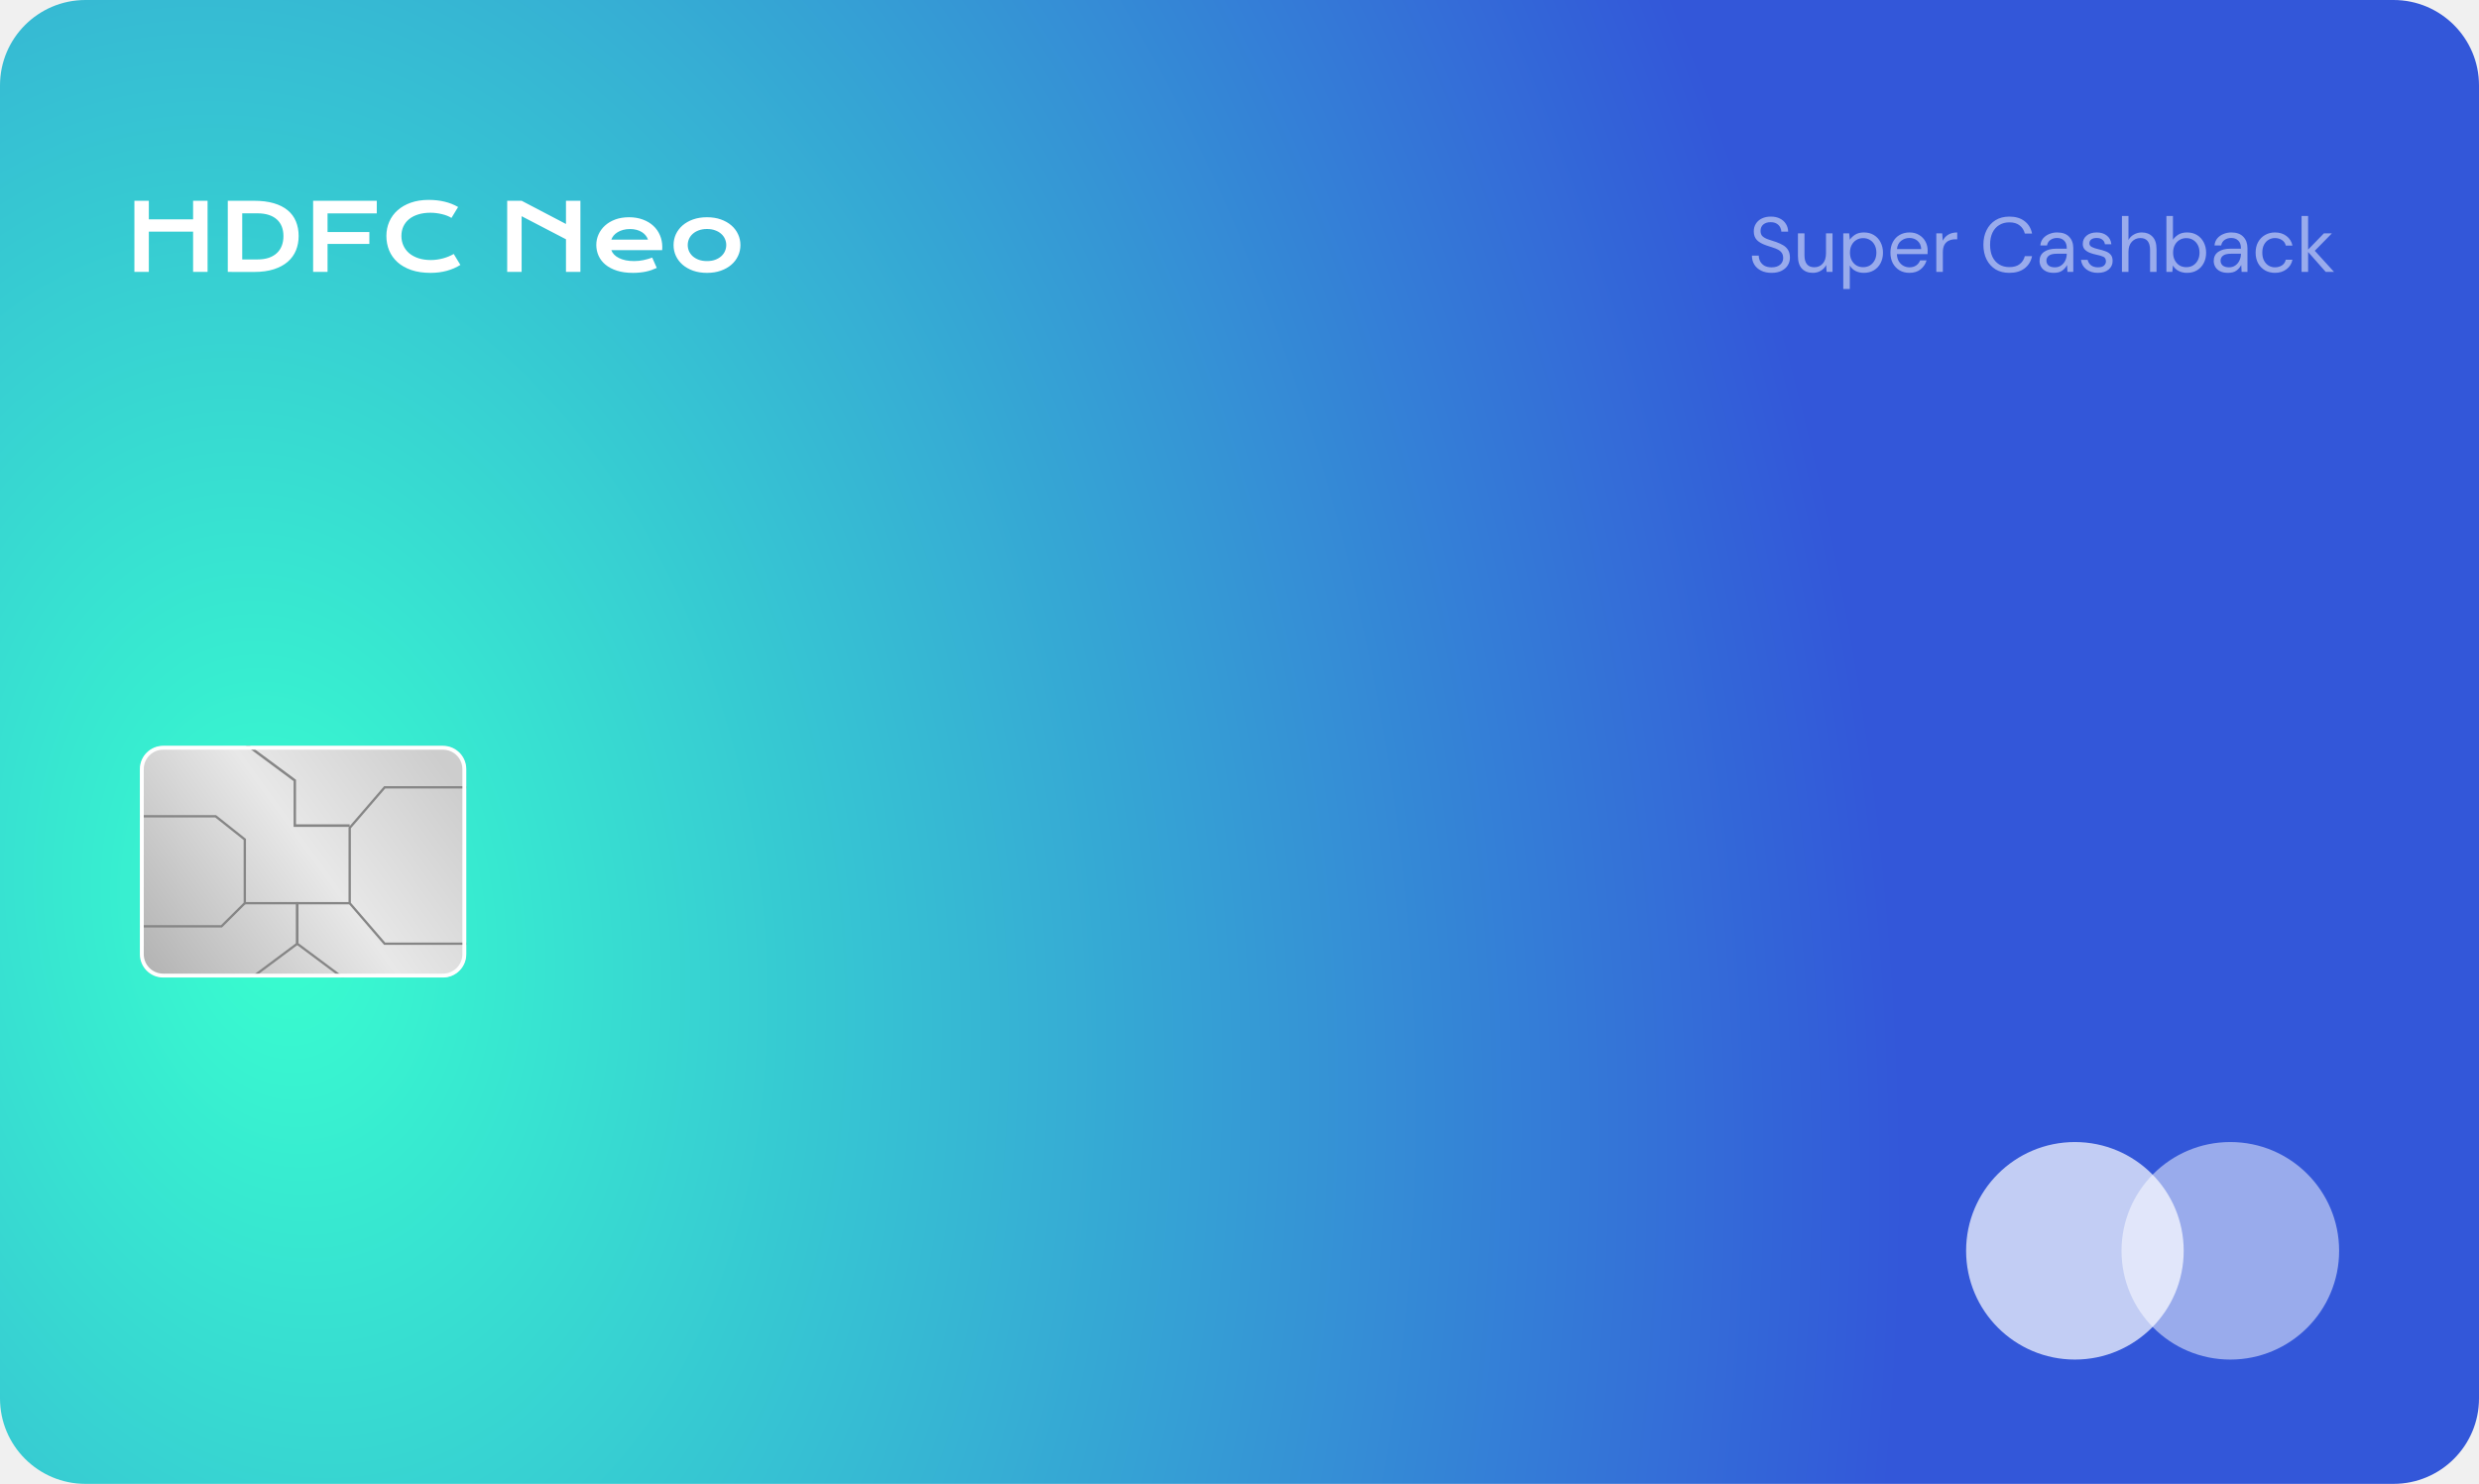
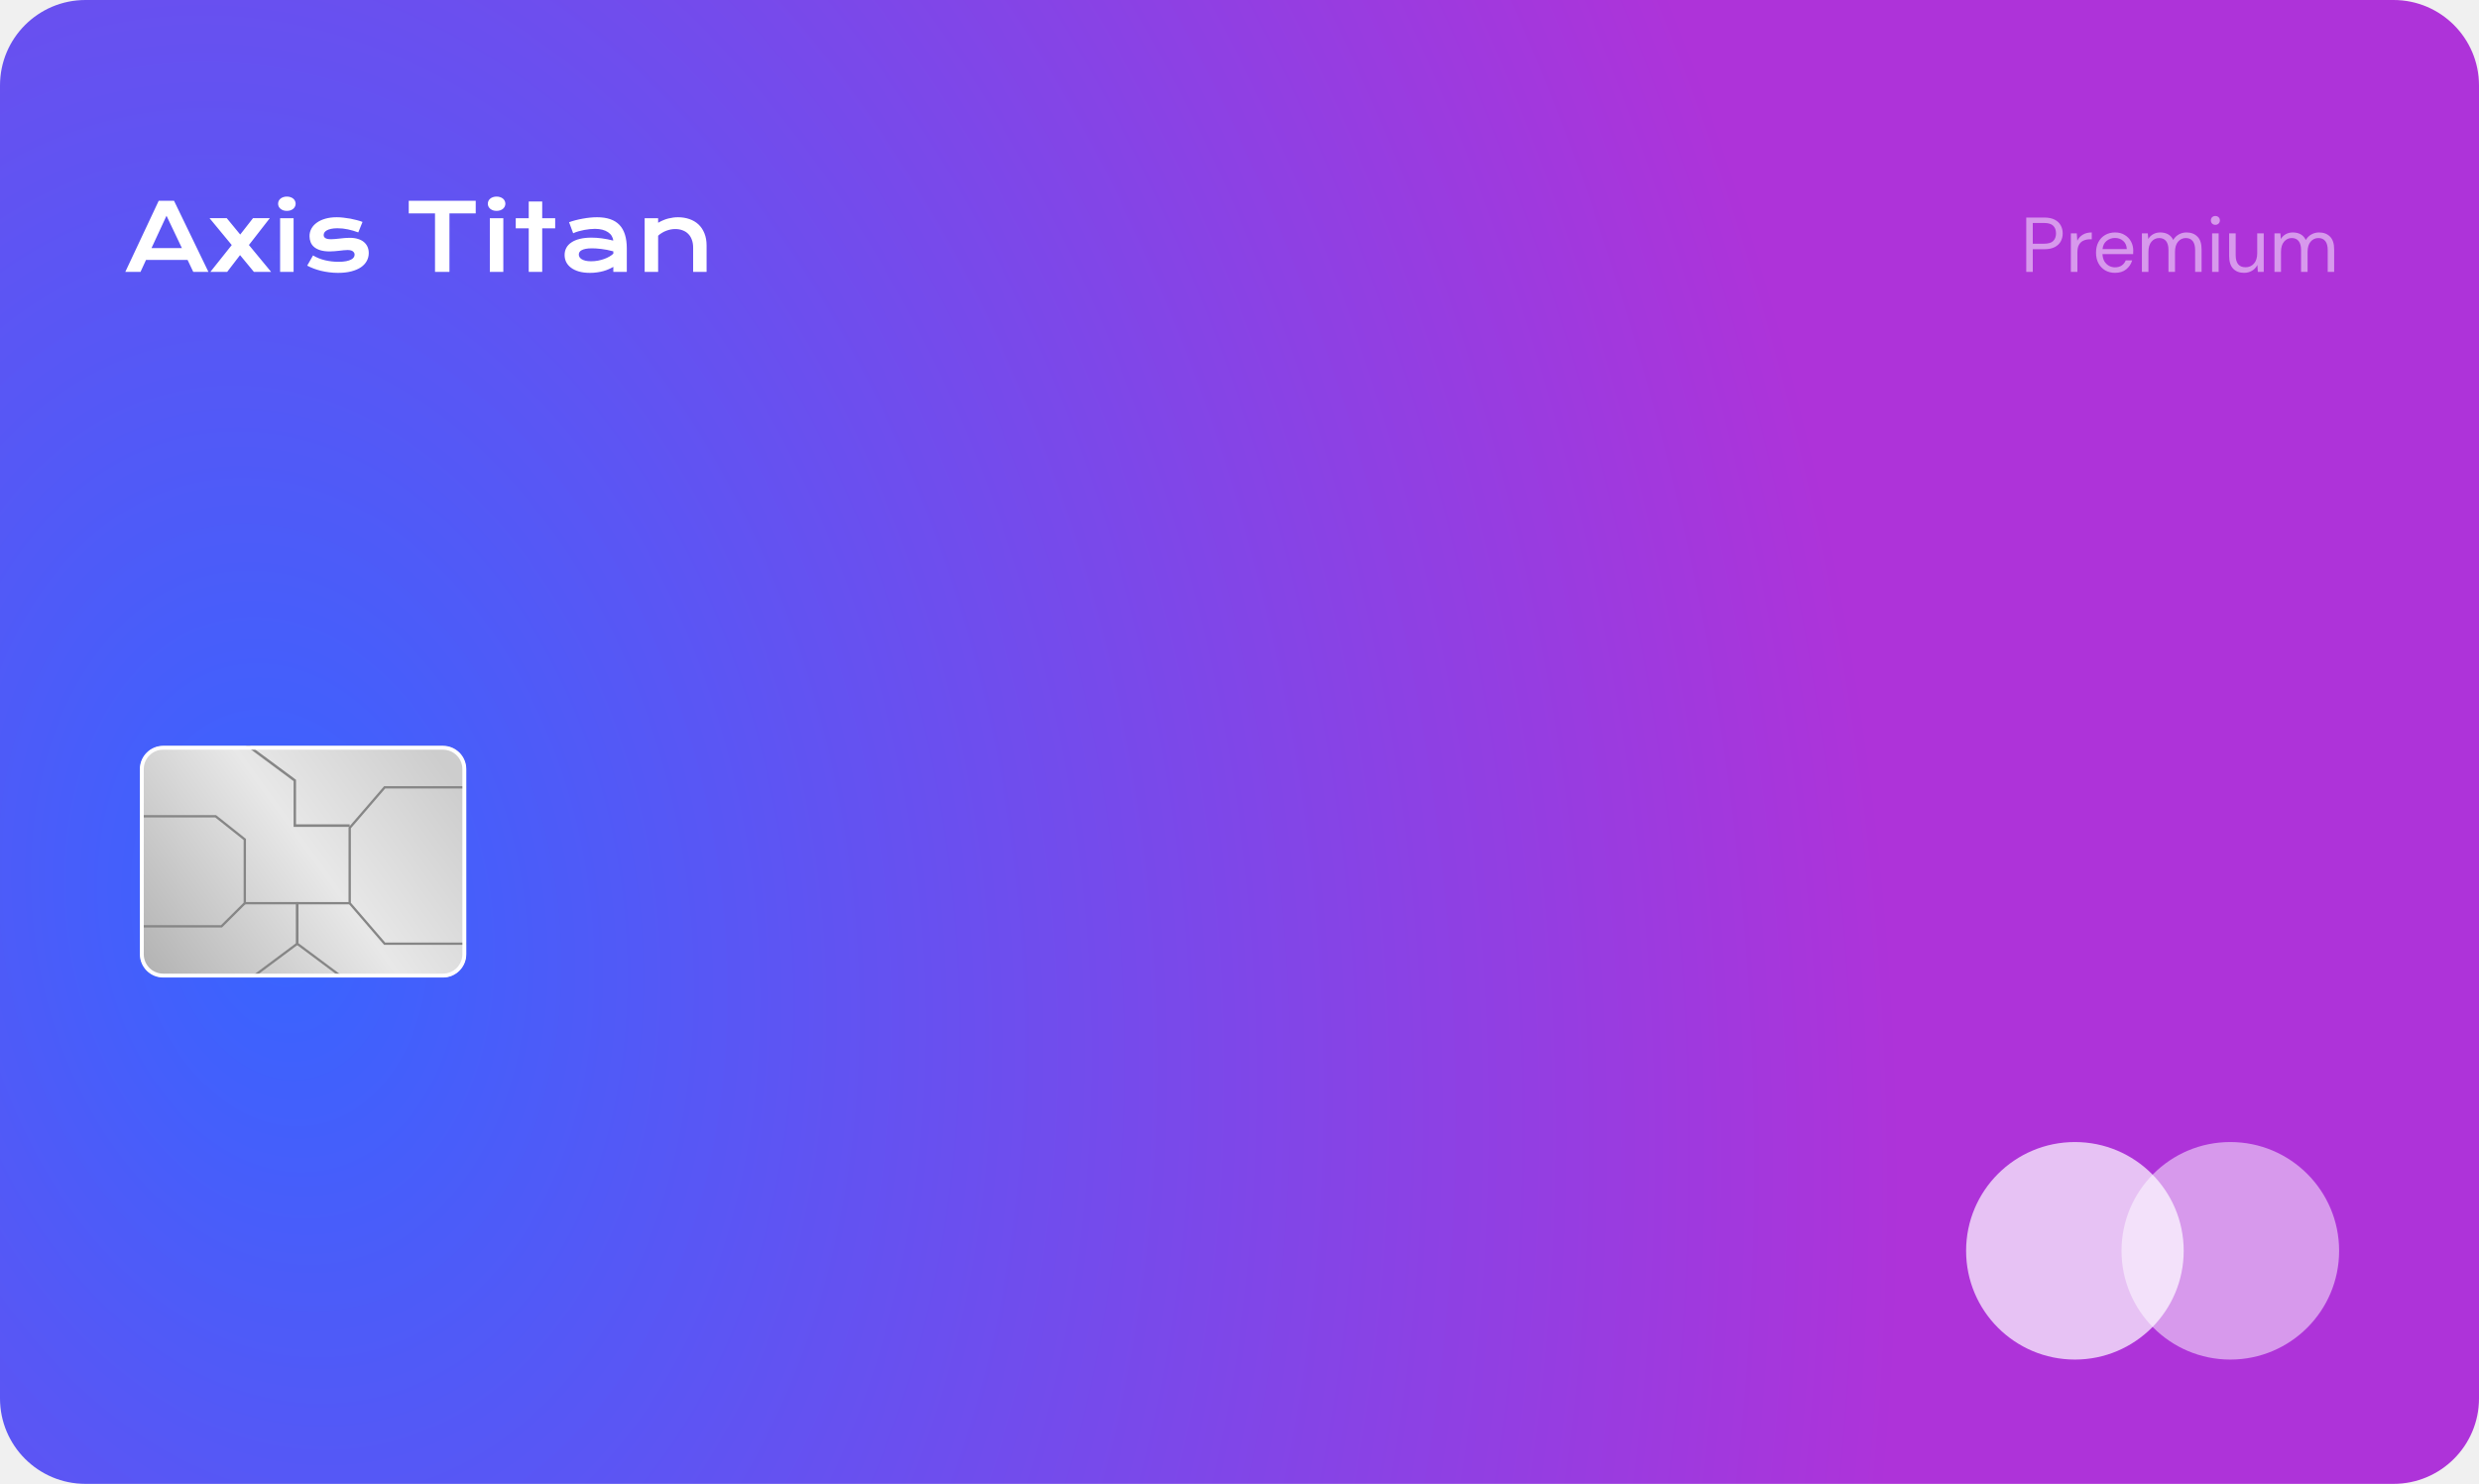
<svg xmlns="http://www.w3.org/2000/svg" width="319" height="191" viewBox="0 0 319 191" fill="none">
-   <rect y="191" width="191" height="319" rx="11" transform="rotate(-90 0 191)" fill="url(#paint0_radial_15_25)" />
-   <mask id="mask0_15_25" style="mask-type:alpha" maskUnits="userSpaceOnUse" x="18" y="96" width="42" height="30">
-     <rect x="18" y="96" width="42" height="29.825" rx="3" fill="url(#paint1_linear_15_25)" />
+   <rect y="191" width="191" height="319" rx="11" transform="rotate(-90 0 191)" fill="url(#paint0_radial_15_28)" />
+   <mask id="mask0_15_28" style="mask-type:alpha" maskUnits="userSpaceOnUse" x="18" y="96" width="42" height="30">
+     <rect x="18" y="96" width="42" height="29.825" rx="3" fill="url(#paint1_linear_15_28)" />
  </mask>
-   <g mask="url(#mask0_15_25)">
-     <rect x="18" y="96" width="42" height="29.825" rx="3" fill="url(#paint2_linear_15_25)" />
+   <g mask="url(#mask0_15_28)">
+     <rect x="18" y="96" width="42" height="29.825" rx="3" fill="url(#paint2_linear_15_28)" />
    <path fill-rule="evenodd" clip-rule="evenodd" d="M27.697 105.22H18V104.921H27.803L31.65 107.981V116.317L28.562 119.386H18V119.088H28.438L31.35 116.193V108.125L27.697 105.22Z" fill="#868686" />
    <path fill-rule="evenodd" clip-rule="evenodd" d="M49.569 101.491H60.75V101.193H49.431L44.85 106.507V116.31L49.431 121.623H60.75V121.325H49.569L45.15 116.2V106.617L49.569 101.491Z" fill="#868686" />
    <path fill-rule="evenodd" clip-rule="evenodd" d="M37.78 100.545L30 94.781L30.18 94.509L38.094 100.372V106.107H45V106.439H37.78V100.545Z" fill="#868686" />
    <path fill-rule="evenodd" clip-rule="evenodd" d="M31.5 116.106H38.4V121.549L32.34 126.067L32.16 125.829L38.1 121.4V116.404H31.5V116.106Z" fill="#868686" />
    <path fill-rule="evenodd" clip-rule="evenodd" d="M45 116.106H38.1V121.549L44.16 126.067L44.34 125.829L38.4 121.4V116.404H45V116.106Z" fill="#868686" />
  </g>
  <rect x="18.25" y="96.25" width="41.5" height="29.325" rx="2.75" stroke="white" stroke-width="0.5" />
-   <path d="M17.295 25.842H19.152V28.232H24.848V25.842H26.711V35H24.848V29.82H19.152V35H17.295V25.842ZM29.312 25.842H32.67C33.65 25.842 34.502 25.947 35.225 26.158C35.947 26.369 36.545 26.672 37.018 27.066C37.494 27.457 37.848 27.934 38.078 28.496C38.312 29.055 38.43 29.684 38.43 30.383C38.43 31.047 38.315 31.662 38.084 32.228C37.853 32.791 37.502 33.279 37.029 33.693C36.557 34.103 35.959 34.426 35.236 34.66C34.514 34.891 33.662 35.006 32.682 35.006L29.312 35V25.842ZM33.127 33.395C33.682 33.395 34.168 33.324 34.586 33.184C35.004 33.039 35.352 32.836 35.629 32.574C35.91 32.312 36.121 31.996 36.262 31.625C36.402 31.254 36.473 30.84 36.473 30.383C36.473 29.934 36.402 29.529 36.262 29.17C36.121 28.807 35.91 28.5 35.629 28.25C35.352 27.996 35.004 27.801 34.586 27.664C34.168 27.527 33.682 27.459 33.127 27.459H31.17V33.395H33.127ZM40.293 25.842H48.484V27.471H42.15V29.867H47.529V31.396H42.15V35H40.293V25.842ZM49.721 30.365C49.721 29.713 49.844 29.105 50.09 28.543C50.336 27.977 50.691 27.486 51.156 27.072C51.625 26.654 52.195 26.326 52.867 26.088C53.543 25.85 54.307 25.73 55.158 25.73C55.904 25.73 56.588 25.807 57.209 25.959C57.834 26.107 58.414 26.336 58.949 26.645L58.094 28.051C57.934 27.945 57.748 27.852 57.537 27.77C57.33 27.688 57.107 27.619 56.869 27.564C56.635 27.506 56.391 27.461 56.137 27.43C55.887 27.398 55.639 27.383 55.393 27.383C54.799 27.383 54.27 27.457 53.805 27.605C53.34 27.75 52.947 27.955 52.627 28.221C52.31 28.482 52.068 28.797 51.9 29.164C51.736 29.527 51.654 29.928 51.654 30.365C51.654 30.818 51.74 31.234 51.912 31.613C52.084 31.992 52.332 32.32 52.656 32.598C52.984 32.871 53.383 33.086 53.852 33.242C54.324 33.395 54.857 33.471 55.451 33.471C55.721 33.471 55.988 33.451 56.254 33.412C56.52 33.373 56.775 33.32 57.022 33.254C57.272 33.184 57.512 33.102 57.742 33.008C57.973 32.91 58.188 32.805 58.387 32.691L59.242 34.098C58.742 34.418 58.164 34.67 57.508 34.853C56.852 35.033 56.154 35.123 55.416 35.123C54.475 35.123 53.648 35.002 52.938 34.76C52.227 34.514 51.633 34.178 51.156 33.752C50.68 33.322 50.32 32.818 50.078 32.24C49.84 31.658 49.721 31.033 49.721 30.365ZM65.266 25.842H67.123L72.83 28.83V25.842H74.688V35H72.83V30.799L67.123 27.828V35H65.266V25.842ZM76.732 31.52C76.732 31.051 76.828 30.604 77.019 30.178C77.211 29.748 77.486 29.369 77.846 29.041C78.205 28.713 78.644 28.451 79.164 28.256C79.688 28.061 80.281 27.963 80.945 27.963C81.606 27.963 82.199 28.062 82.727 28.262C83.258 28.457 83.707 28.727 84.074 29.07C84.445 29.414 84.728 29.818 84.924 30.283C85.123 30.748 85.223 31.246 85.223 31.777C85.223 31.844 85.221 31.916 85.217 31.994C85.217 32.068 85.213 32.137 85.205 32.199H78.666C78.74 32.406 78.859 32.596 79.023 32.768C79.191 32.94 79.4 33.088 79.65 33.213C79.9 33.338 80.189 33.435 80.518 33.506C80.846 33.572 81.209 33.605 81.607 33.605C82.006 33.605 82.402 33.565 82.797 33.482C83.191 33.397 83.568 33.289 83.928 33.16L84.514 34.484C84.287 34.59 84.057 34.684 83.822 34.766C83.592 34.844 83.35 34.91 83.096 34.965C82.846 35.016 82.582 35.055 82.305 35.082C82.031 35.109 81.742 35.123 81.438 35.123C80.66 35.123 79.978 35.029 79.393 34.842C78.807 34.654 78.316 34.398 77.922 34.074C77.527 33.75 77.231 33.369 77.031 32.932C76.832 32.494 76.732 32.023 76.732 31.52ZM83.383 30.846C83.32 30.654 83.223 30.477 83.09 30.312C82.961 30.145 82.799 30 82.603 29.879C82.408 29.754 82.182 29.656 81.924 29.586C81.666 29.516 81.383 29.48 81.074 29.48C80.746 29.48 80.447 29.518 80.178 29.592C79.908 29.666 79.672 29.766 79.469 29.891C79.266 30.016 79.096 30.16 78.959 30.324C78.826 30.488 78.728 30.662 78.666 30.846H83.383ZM86.676 31.543C86.676 31.047 86.775 30.582 86.975 30.148C87.178 29.715 87.465 29.336 87.836 29.012C88.211 28.688 88.662 28.432 89.189 28.244C89.721 28.057 90.316 27.963 90.977 27.963C91.637 27.963 92.231 28.057 92.758 28.244C93.289 28.432 93.74 28.688 94.111 29.012C94.486 29.336 94.773 29.715 94.973 30.148C95.176 30.582 95.277 31.047 95.277 31.543C95.277 32.039 95.176 32.504 94.973 32.938C94.773 33.371 94.486 33.75 94.111 34.074C93.74 34.398 93.289 34.654 92.758 34.842C92.231 35.029 91.637 35.123 90.977 35.123C90.316 35.123 89.721 35.029 89.189 34.842C88.662 34.654 88.211 34.398 87.836 34.074C87.465 33.75 87.178 33.371 86.975 32.938C86.775 32.504 86.676 32.039 86.676 31.543ZM88.498 31.543C88.498 31.82 88.553 32.084 88.662 32.334C88.775 32.58 88.938 32.799 89.148 32.99C89.363 33.178 89.623 33.328 89.928 33.441C90.236 33.551 90.586 33.605 90.977 33.605C91.367 33.605 91.715 33.551 92.019 33.441C92.328 33.328 92.588 33.178 92.799 32.99C93.014 32.799 93.176 32.58 93.285 32.334C93.398 32.084 93.455 31.82 93.455 31.543C93.455 31.266 93.398 31.002 93.285 30.752C93.176 30.502 93.014 30.283 92.799 30.096C92.588 29.904 92.328 29.754 92.019 29.645C91.715 29.531 91.367 29.475 90.977 29.475C90.586 29.475 90.236 29.531 89.928 29.645C89.623 29.754 89.363 29.904 89.148 30.096C88.938 30.283 88.775 30.502 88.662 30.752C88.553 31.002 88.498 31.266 88.498 31.543Z" fill="white" />
-   <path opacity="0.5" d="M227.97 35.12C227.457 35.12 227.01 35.027 226.63 34.84C226.25 34.653 225.957 34.393 225.75 34.06C225.543 33.727 225.44 33.34 225.44 32.9H226.32C226.32 33.173 226.383 33.427 226.51 33.66C226.637 33.887 226.82 34.07 227.06 34.21C227.307 34.343 227.61 34.41 227.97 34.41C228.443 34.41 228.81 34.297 229.07 34.07C229.33 33.843 229.46 33.56 229.46 33.22C229.46 32.94 229.4 32.717 229.28 32.55C229.16 32.377 228.997 32.237 228.79 32.13C228.59 32.023 228.357 31.93 228.09 31.85C227.83 31.77 227.557 31.68 227.27 31.58C226.73 31.393 226.33 31.163 226.07 30.89C225.81 30.61 225.68 30.247 225.68 29.8C225.673 29.427 225.76 29.097 225.94 28.81C226.12 28.517 226.373 28.29 226.7 28.13C227.033 27.963 227.427 27.88 227.88 27.88C228.327 27.88 228.713 27.963 229.04 28.13C229.373 28.297 229.63 28.527 229.81 28.82C229.997 29.113 230.093 29.447 230.1 29.82H229.22C229.22 29.627 229.17 29.437 229.07 29.25C228.97 29.057 228.817 28.9 228.61 28.78C228.41 28.66 228.157 28.6 227.85 28.6C227.47 28.593 227.157 28.69 226.91 28.89C226.67 29.09 226.55 29.367 226.55 29.72C226.55 30.02 226.633 30.25 226.8 30.41C226.973 30.57 227.213 30.703 227.52 30.81C227.827 30.91 228.18 31.027 228.58 31.16C228.913 31.28 229.213 31.42 229.48 31.58C229.747 31.74 229.953 31.947 230.1 32.2C230.253 32.453 230.33 32.777 230.33 33.17C230.33 33.503 230.243 33.82 230.07 34.12C229.897 34.413 229.633 34.653 229.28 34.84C228.933 35.027 228.497 35.12 227.97 35.12ZM233.281 35.12C232.695 35.12 232.228 34.943 231.881 34.59C231.535 34.23 231.361 33.68 231.361 32.94V30.04H232.201V32.85C232.201 33.883 232.625 34.4 233.471 34.4C233.905 34.4 234.261 34.247 234.541 33.94C234.828 33.627 234.971 33.183 234.971 32.61V30.04H235.811V35H235.051L234.991 34.11C234.838 34.423 234.608 34.67 234.301 34.85C234.001 35.03 233.661 35.12 233.281 35.12ZM237.194 37.2V30.04H237.954L238.034 30.86C238.194 30.62 238.421 30.403 238.714 30.21C239.014 30.017 239.394 29.92 239.854 29.92C240.347 29.92 240.777 30.033 241.144 30.26C241.511 30.487 241.794 30.797 241.994 31.19C242.201 31.583 242.304 32.03 242.304 32.53C242.304 33.03 242.201 33.477 241.994 33.87C241.794 34.257 241.507 34.563 241.134 34.79C240.767 35.01 240.337 35.12 239.844 35.12C239.437 35.12 239.074 35.037 238.754 34.87C238.441 34.703 238.201 34.47 238.034 34.17V37.2H237.194ZM239.754 34.39C240.087 34.39 240.381 34.313 240.634 34.16C240.887 34 241.087 33.78 241.234 33.5C241.381 33.22 241.454 32.893 241.454 32.52C241.454 32.147 241.381 31.82 241.234 31.54C241.087 31.26 240.887 31.043 240.634 30.89C240.381 30.73 240.087 30.65 239.754 30.65C239.421 30.65 239.127 30.73 238.874 30.89C238.621 31.043 238.421 31.26 238.274 31.54C238.127 31.82 238.054 32.147 238.054 32.52C238.054 32.893 238.127 33.22 238.274 33.5C238.421 33.78 238.621 34 238.874 34.16C239.127 34.313 239.421 34.39 239.754 34.39ZM245.703 35.12C245.23 35.12 244.81 35.013 244.443 34.8C244.077 34.58 243.787 34.277 243.573 33.89C243.367 33.503 243.263 33.047 243.263 32.52C243.263 32 243.367 31.547 243.573 31.16C243.78 30.767 244.067 30.463 244.433 30.25C244.807 30.03 245.237 29.92 245.723 29.92C246.203 29.92 246.617 30.03 246.963 30.25C247.317 30.463 247.587 30.747 247.773 31.1C247.96 31.453 248.053 31.833 248.053 32.24C248.053 32.313 248.05 32.387 248.043 32.46C248.043 32.533 248.043 32.617 248.043 32.71H244.093C244.113 33.09 244.2 33.407 244.353 33.66C244.513 33.907 244.71 34.093 244.943 34.22C245.183 34.347 245.437 34.41 245.703 34.41C246.05 34.41 246.34 34.33 246.573 34.17C246.807 34.01 246.977 33.793 247.083 33.52H247.913C247.78 33.98 247.523 34.363 247.143 34.67C246.77 34.97 246.29 35.12 245.703 35.12ZM245.703 30.63C245.303 30.63 244.947 30.753 244.633 31C244.327 31.24 244.15 31.593 244.103 32.06H247.223C247.203 31.613 247.05 31.263 246.763 31.01C246.477 30.757 246.123 30.63 245.703 30.63ZM249.167 35V30.04H249.927L249.997 30.99C250.15 30.663 250.383 30.403 250.697 30.21C251.01 30.017 251.397 29.92 251.857 29.92V30.8H251.627C251.333 30.8 251.063 30.853 250.817 30.96C250.57 31.06 250.373 31.233 250.227 31.48C250.08 31.727 250.007 32.067 250.007 32.5V35H249.167ZM258.566 35.12C257.879 35.12 257.286 34.97 256.786 34.67C256.293 34.363 255.909 33.94 255.636 33.4C255.363 32.853 255.226 32.22 255.226 31.5C255.226 30.787 255.363 30.16 255.636 29.62C255.909 29.073 256.293 28.647 256.786 28.34C257.286 28.033 257.879 27.88 258.566 27.88C259.366 27.88 260.016 28.073 260.516 28.46C261.023 28.84 261.346 29.373 261.486 30.06H260.556C260.449 29.627 260.229 29.28 259.896 29.02C259.569 28.753 259.126 28.62 258.566 28.62C258.066 28.62 257.629 28.737 257.256 28.97C256.883 29.197 256.593 29.527 256.386 29.96C256.186 30.387 256.086 30.9 256.086 31.5C256.086 32.1 256.186 32.617 256.386 33.05C256.593 33.477 256.883 33.807 257.256 34.04C257.629 34.267 258.066 34.38 258.566 34.38C259.126 34.38 259.569 34.253 259.896 34C260.229 33.74 260.449 33.397 260.556 32.97H261.486C261.346 33.643 261.023 34.17 260.516 34.55C260.016 34.93 259.366 35.12 258.566 35.12ZM264.293 35.12C263.88 35.12 263.536 35.05 263.263 34.91C262.99 34.77 262.786 34.583 262.653 34.35C262.52 34.117 262.453 33.863 262.453 33.59C262.453 33.083 262.646 32.693 263.033 32.42C263.42 32.147 263.946 32.01 264.613 32.01H265.953V31.95C265.953 31.517 265.84 31.19 265.613 30.97C265.386 30.743 265.083 30.63 264.703 30.63C264.376 30.63 264.093 30.713 263.853 30.88C263.62 31.04 263.473 31.277 263.413 31.59H262.553C262.586 31.23 262.706 30.927 262.913 30.68C263.126 30.433 263.39 30.247 263.703 30.12C264.016 29.987 264.35 29.92 264.703 29.92C265.396 29.92 265.916 30.107 266.263 30.48C266.616 30.847 266.793 31.337 266.793 31.95V35H266.043L265.993 34.11C265.853 34.39 265.646 34.63 265.373 34.83C265.106 35.023 264.746 35.12 264.293 35.12ZM264.423 34.41C264.743 34.41 265.016 34.327 265.243 34.16C265.476 33.993 265.653 33.777 265.773 33.51C265.893 33.243 265.953 32.963 265.953 32.67V32.66H264.683C264.19 32.66 263.84 32.747 263.633 32.92C263.433 33.087 263.333 33.297 263.333 33.55C263.333 33.81 263.426 34.02 263.613 34.18C263.806 34.333 264.076 34.41 264.423 34.41ZM269.953 35.12C269.36 35.12 268.867 34.97 268.473 34.67C268.08 34.37 267.85 33.963 267.783 33.45H268.643C268.697 33.71 268.833 33.937 269.053 34.13C269.28 34.317 269.583 34.41 269.963 34.41C270.317 34.41 270.577 34.337 270.743 34.19C270.91 34.037 270.993 33.857 270.993 33.65C270.993 33.35 270.883 33.15 270.663 33.05C270.45 32.95 270.147 32.86 269.753 32.78C269.487 32.727 269.22 32.65 268.953 32.55C268.687 32.45 268.463 32.31 268.283 32.13C268.103 31.943 268.013 31.7 268.013 31.4C268.013 30.967 268.173 30.613 268.493 30.34C268.82 30.06 269.26 29.92 269.813 29.92C270.34 29.92 270.77 30.053 271.103 30.32C271.443 30.58 271.64 30.953 271.693 31.44H270.863C270.83 31.187 270.72 30.99 270.533 30.85C270.353 30.703 270.11 30.63 269.803 30.63C269.503 30.63 269.27 30.693 269.103 30.82C268.943 30.947 268.863 31.113 268.863 31.32C268.863 31.52 268.967 31.677 269.173 31.79C269.387 31.903 269.673 32 270.033 32.08C270.34 32.147 270.63 32.23 270.903 32.33C271.183 32.423 271.41 32.567 271.583 32.76C271.763 32.947 271.853 33.22 271.853 33.58C271.86 34.027 271.69 34.397 271.343 34.69C271.003 34.977 270.54 35.12 269.953 35.12ZM273.053 35V27.8H273.893V30.89C274.06 30.583 274.297 30.347 274.603 30.18C274.91 30.007 275.243 29.92 275.603 29.92C276.177 29.92 276.637 30.1 276.983 30.46C277.33 30.813 277.503 31.36 277.503 32.1V35H276.673V32.19C276.673 31.157 276.257 30.64 275.423 30.64C274.99 30.64 274.627 30.797 274.333 31.11C274.04 31.417 273.893 31.857 273.893 32.43V35H273.053ZM281.426 35.12C281.019 35.12 280.656 35.037 280.336 34.87C280.023 34.703 279.783 34.47 279.616 34.17L279.536 35H278.776V27.8H279.616V30.86C279.776 30.62 280.003 30.403 280.296 30.21C280.596 30.017 280.976 29.92 281.436 29.92C281.929 29.92 282.359 30.033 282.726 30.26C283.093 30.487 283.376 30.797 283.576 31.19C283.783 31.583 283.886 32.03 283.886 32.53C283.886 33.03 283.783 33.477 283.576 33.87C283.376 34.257 283.089 34.563 282.716 34.79C282.349 35.01 281.919 35.12 281.426 35.12ZM281.336 34.39C281.669 34.39 281.963 34.313 282.216 34.16C282.469 34 282.669 33.78 282.816 33.5C282.963 33.22 283.036 32.893 283.036 32.52C283.036 32.147 282.963 31.82 282.816 31.54C282.669 31.26 282.469 31.043 282.216 30.89C281.963 30.73 281.669 30.65 281.336 30.65C281.003 30.65 280.709 30.73 280.456 30.89C280.203 31.043 280.003 31.26 279.856 31.54C279.709 31.82 279.636 32.147 279.636 32.52C279.636 32.893 279.709 33.22 279.856 33.5C280.003 33.78 280.203 34 280.456 34.16C280.709 34.313 281.003 34.39 281.336 34.39ZM286.705 35.12C286.292 35.12 285.949 35.05 285.675 34.91C285.402 34.77 285.199 34.583 285.065 34.35C284.932 34.117 284.865 33.863 284.865 33.59C284.865 33.083 285.059 32.693 285.445 32.42C285.832 32.147 286.359 32.01 287.025 32.01H288.365V31.95C288.365 31.517 288.252 31.19 288.025 30.97C287.799 30.743 287.495 30.63 287.115 30.63C286.789 30.63 286.505 30.713 286.265 30.88C286.032 31.04 285.885 31.277 285.825 31.59H284.965C284.999 31.23 285.119 30.927 285.325 30.68C285.539 30.433 285.802 30.247 286.115 30.12C286.429 29.987 286.762 29.92 287.115 29.92C287.809 29.92 288.329 30.107 288.675 30.48C289.029 30.847 289.205 31.337 289.205 31.95V35H288.455L288.405 34.11C288.265 34.39 288.059 34.63 287.785 34.83C287.519 35.023 287.159 35.12 286.705 35.12ZM286.835 34.41C287.155 34.41 287.429 34.327 287.655 34.16C287.889 33.993 288.065 33.777 288.185 33.51C288.305 33.243 288.365 32.963 288.365 32.67V32.66H287.095C286.602 32.66 286.252 32.747 286.045 32.92C285.845 33.087 285.745 33.297 285.745 33.55C285.745 33.81 285.839 34.02 286.025 34.18C286.219 34.333 286.489 34.41 286.835 34.41ZM292.745 35.12C292.272 35.12 291.845 35.013 291.465 34.8C291.092 34.58 290.795 34.277 290.575 33.89C290.362 33.497 290.255 33.04 290.255 32.52C290.255 32 290.362 31.547 290.575 31.16C290.795 30.767 291.092 30.463 291.465 30.25C291.845 30.03 292.272 29.92 292.745 29.92C293.332 29.92 293.825 30.073 294.225 30.38C294.632 30.687 294.889 31.097 294.995 31.61H294.135C294.069 31.303 293.905 31.067 293.645 30.9C293.385 30.727 293.082 30.64 292.735 30.64C292.455 30.64 292.192 30.71 291.945 30.85C291.699 30.99 291.499 31.2 291.345 31.48C291.192 31.76 291.115 32.107 291.115 32.52C291.115 32.933 291.192 33.28 291.345 33.56C291.499 33.84 291.699 34.053 291.945 34.2C292.192 34.34 292.455 34.41 292.735 34.41C293.082 34.41 293.385 34.327 293.645 34.16C293.905 33.987 294.069 33.743 294.135 33.43H294.995C294.895 33.93 294.642 34.337 294.235 34.65C293.829 34.963 293.332 35.12 292.745 35.12ZM296.169 35V27.8H297.009V32.13L299.039 30.04H300.069L297.869 32.28L300.349 35H299.279L297.009 32.43V35H296.169Z" fill="white" />
+   <path d="M20.424 25.842H22.393L26.822 35H24.871L24.139 33.459H18.789L18.08 35H16.123L20.424 25.842ZM23.406 31.93L21.426 27.77L19.498 31.93H23.406ZM29.822 31.543L26.963 28.08H29.178L30.912 30.189L32.559 28.08H34.721L32.031 31.537L34.891 35H32.676L30.889 32.838L29.23 35H27.068L29.822 31.543ZM36.912 27.143C36.74 27.143 36.584 27.119 36.443 27.072C36.307 27.021 36.19 26.955 36.092 26.873C35.994 26.787 35.918 26.689 35.863 26.58C35.812 26.467 35.787 26.348 35.787 26.223C35.787 26.094 35.812 25.975 35.863 25.865C35.918 25.752 35.994 25.654 36.092 25.572C36.19 25.49 36.307 25.426 36.443 25.379C36.584 25.328 36.74 25.303 36.912 25.303C37.088 25.303 37.244 25.328 37.381 25.379C37.522 25.426 37.641 25.49 37.738 25.572C37.836 25.654 37.91 25.752 37.961 25.865C38.016 25.975 38.043 26.094 38.043 26.223C38.043 26.348 38.016 26.467 37.961 26.58C37.91 26.689 37.836 26.787 37.738 26.873C37.641 26.955 37.522 27.021 37.381 27.072C37.244 27.119 37.088 27.143 36.912 27.143ZM36.045 28.086H37.779V35H36.045V28.086ZM40.281 32.879C40.75 33.16 41.266 33.367 41.828 33.5C42.391 33.633 42.967 33.699 43.557 33.699C43.955 33.699 44.287 33.672 44.553 33.617C44.818 33.562 45.031 33.492 45.191 33.406C45.352 33.32 45.465 33.223 45.531 33.113C45.598 33.004 45.631 32.893 45.631 32.779C45.631 32.615 45.559 32.475 45.414 32.357C45.273 32.24 45.039 32.182 44.711 32.182C44.559 32.182 44.395 32.191 44.219 32.211C44.043 32.23 43.857 32.252 43.662 32.275C43.471 32.295 43.27 32.315 43.059 32.334C42.852 32.353 42.641 32.363 42.426 32.363C41.957 32.363 41.557 32.312 41.225 32.211C40.897 32.109 40.629 31.971 40.422 31.795C40.215 31.619 40.065 31.412 39.971 31.174C39.877 30.932 39.83 30.672 39.83 30.395C39.83 30.043 39.912 29.719 40.076 29.422C40.24 29.125 40.475 28.869 40.779 28.654C41.084 28.436 41.451 28.266 41.881 28.145C42.315 28.023 42.797 27.963 43.328 27.963C43.605 27.963 43.895 27.98 44.195 28.016C44.5 28.047 44.799 28.09 45.092 28.145C45.385 28.199 45.666 28.264 45.935 28.338C46.205 28.408 46.443 28.484 46.65 28.566L46.105 29.914C45.664 29.75 45.223 29.621 44.781 29.527C44.344 29.43 43.893 29.381 43.428 29.381C43.103 29.381 42.828 29.406 42.602 29.457C42.379 29.504 42.197 29.568 42.057 29.65C41.916 29.729 41.812 29.82 41.746 29.926C41.684 30.027 41.652 30.135 41.652 30.248C41.652 30.33 41.668 30.404 41.699 30.471C41.734 30.537 41.789 30.596 41.863 30.646C41.941 30.693 42.041 30.73 42.162 30.758C42.287 30.781 42.44 30.793 42.619 30.793C42.783 30.793 42.957 30.783 43.141 30.764C43.324 30.744 43.516 30.725 43.715 30.705C43.914 30.682 44.119 30.66 44.33 30.641C44.545 30.621 44.764 30.611 44.986 30.611C45.4 30.611 45.762 30.66 46.07 30.758C46.383 30.855 46.641 30.992 46.844 31.168C47.047 31.344 47.199 31.551 47.301 31.789C47.402 32.027 47.453 32.287 47.453 32.568C47.453 32.932 47.369 33.27 47.201 33.582C47.033 33.895 46.783 34.166 46.451 34.397C46.119 34.623 45.705 34.801 45.209 34.93C44.717 35.059 44.147 35.123 43.498 35.123C43.1 35.123 42.715 35.098 42.344 35.047C41.973 35 41.619 34.935 41.283 34.853C40.947 34.768 40.631 34.668 40.334 34.555C40.041 34.441 39.773 34.32 39.531 34.191L40.281 32.879ZM55.978 27.471H52.598V25.842H61.217V27.471H57.836V35H55.978V27.471ZM63.9 27.143C63.728 27.143 63.572 27.119 63.432 27.072C63.295 27.021 63.178 26.955 63.08 26.873C62.982 26.787 62.906 26.689 62.852 26.58C62.801 26.467 62.775 26.348 62.775 26.223C62.775 26.094 62.801 25.975 62.852 25.865C62.906 25.752 62.982 25.654 63.08 25.572C63.178 25.49 63.295 25.426 63.432 25.379C63.572 25.328 63.728 25.303 63.9 25.303C64.076 25.303 64.232 25.328 64.369 25.379C64.51 25.426 64.629 25.49 64.727 25.572C64.824 25.654 64.898 25.752 64.949 25.865C65.004 25.975 65.031 26.094 65.031 26.223C65.031 26.348 65.004 26.467 64.949 26.58C64.898 26.689 64.824 26.787 64.727 26.873C64.629 26.955 64.51 27.021 64.369 27.072C64.232 27.119 64.076 27.143 63.9 27.143ZM63.033 28.086H64.768V35H63.033V28.086ZM68.037 29.387H66.367V28.086H68.037V25.936H69.772V28.086H71.441V29.387H69.772V35H68.037V29.387ZM72.654 32.82C72.654 32.488 72.727 32.185 72.871 31.912C73.016 31.639 73.232 31.404 73.522 31.209C73.811 31.01 74.17 30.857 74.6 30.752C75.033 30.643 75.537 30.588 76.111 30.588C76.537 30.588 76.984 30.619 77.453 30.682C77.926 30.744 78.412 30.84 78.912 30.969C78.893 30.75 78.826 30.549 78.713 30.365C78.6 30.178 78.441 30.018 78.238 29.885C78.039 29.748 77.797 29.643 77.512 29.568C77.231 29.494 76.91 29.457 76.551 29.457C76.356 29.457 76.141 29.469 75.906 29.492C75.672 29.516 75.43 29.551 75.18 29.598C74.93 29.645 74.682 29.703 74.436 29.773C74.193 29.844 73.967 29.928 73.756 30.025L73.228 28.602C73.49 28.508 73.769 28.422 74.066 28.344C74.367 28.266 74.674 28.199 74.986 28.145C75.299 28.086 75.611 28.041 75.924 28.01C76.236 27.979 76.539 27.963 76.832 27.963C78.125 27.963 79.086 28.293 79.715 28.953C80.344 29.613 80.658 30.625 80.658 31.988V35H78.924V34.35C78.744 34.455 78.547 34.555 78.332 34.648C78.121 34.742 77.891 34.824 77.641 34.895C77.391 34.965 77.121 35.02 76.832 35.059C76.547 35.102 76.244 35.123 75.924 35.123C75.385 35.123 74.91 35.065 74.5 34.947C74.094 34.83 73.754 34.668 73.481 34.461C73.207 34.254 73 34.012 72.859 33.734C72.723 33.453 72.654 33.148 72.654 32.82ZM74.482 32.762C74.482 32.875 74.512 32.984 74.57 33.09C74.629 33.191 74.723 33.283 74.852 33.365C74.981 33.443 75.144 33.508 75.344 33.559C75.547 33.605 75.791 33.629 76.076 33.629C76.381 33.629 76.676 33.602 76.961 33.547C77.246 33.492 77.512 33.42 77.758 33.33C78.004 33.24 78.227 33.137 78.426 33.02C78.625 32.902 78.791 32.781 78.924 32.656V32.352C78.658 32.277 78.394 32.215 78.133 32.164C77.875 32.113 77.627 32.074 77.389 32.047C77.154 32.016 76.932 31.994 76.721 31.982C76.514 31.971 76.332 31.965 76.176 31.965C75.852 31.965 75.582 31.986 75.367 32.029C75.152 32.072 74.978 32.131 74.846 32.205C74.713 32.275 74.619 32.359 74.564 32.457C74.51 32.555 74.482 32.656 74.482 32.762ZM82.955 28.086H84.689V28.672C85.15 28.41 85.59 28.227 86.008 28.121C86.43 28.016 86.842 27.963 87.244 27.963C87.772 27.963 88.26 28.041 88.709 28.197C89.158 28.35 89.547 28.578 89.875 28.883C90.203 29.188 90.459 29.568 90.643 30.025C90.83 30.479 90.924 31.004 90.924 31.602V35H89.195V31.883C89.195 31.504 89.141 31.166 89.031 30.869C88.926 30.568 88.772 30.316 88.568 30.113C88.369 29.906 88.125 29.75 87.836 29.645C87.551 29.535 87.231 29.48 86.875 29.48C86.688 29.48 86.494 29.5 86.295 29.539C86.1 29.578 85.906 29.635 85.715 29.709C85.527 29.779 85.346 29.869 85.17 29.979C84.994 30.084 84.834 30.205 84.689 30.342V35H82.955V28.086Z" fill="white" />
+   <path opacity="0.5" d="M260.74 35V28H263.04C263.587 28 264.037 28.09 264.39 28.27C264.743 28.45 265.003 28.693 265.17 29C265.343 29.307 265.43 29.653 265.43 30.04C265.43 30.42 265.347 30.763 265.18 31.07C265.013 31.377 264.753 31.623 264.4 31.81C264.047 31.99 263.593 32.08 263.04 32.08H261.58V35H260.74ZM261.58 31.37H263.02C263.58 31.37 263.977 31.253 264.21 31.02C264.45 30.78 264.57 30.453 264.57 30.04C264.57 29.62 264.45 29.293 264.21 29.06C263.977 28.82 263.58 28.7 263.02 28.7H261.58V31.37ZM266.481 35V30.04H267.241L267.311 30.99C267.464 30.663 267.698 30.403 268.011 30.21C268.324 30.017 268.711 29.92 269.171 29.92V30.8H268.941C268.648 30.8 268.378 30.853 268.131 30.96C267.884 31.06 267.688 31.233 267.541 31.48C267.394 31.727 267.321 32.067 267.321 32.5V35H266.481ZM272.158 35.12C271.685 35.12 271.265 35.013 270.898 34.8C270.532 34.58 270.242 34.277 270.028 33.89C269.822 33.503 269.718 33.047 269.718 32.52C269.718 32 269.822 31.547 270.028 31.16C270.235 30.767 270.522 30.463 270.888 30.25C271.262 30.03 271.692 29.92 272.178 29.92C272.658 29.92 273.072 30.03 273.418 30.25C273.772 30.463 274.042 30.747 274.228 31.1C274.415 31.453 274.508 31.833 274.508 32.24C274.508 32.313 274.505 32.387 274.498 32.46C274.498 32.533 274.498 32.617 274.498 32.71H270.548C270.568 33.09 270.655 33.407 270.808 33.66C270.968 33.907 271.165 34.093 271.398 34.22C271.638 34.347 271.892 34.41 272.158 34.41C272.505 34.41 272.795 34.33 273.028 34.17C273.262 34.01 273.432 33.793 273.538 33.52H274.368C274.235 33.98 273.978 34.363 273.598 34.67C273.225 34.97 272.745 35.12 272.158 35.12ZM272.158 30.63C271.758 30.63 271.402 30.753 271.088 31C270.782 31.24 270.605 31.593 270.558 32.06H273.678C273.658 31.613 273.505 31.263 273.218 31.01C272.932 30.757 272.578 30.63 272.158 30.63ZM275.622 35V30.04H276.382L276.442 30.76C276.602 30.493 276.815 30.287 277.082 30.14C277.348 29.993 277.648 29.92 277.982 29.92C278.375 29.92 278.712 30 278.992 30.16C279.278 30.32 279.498 30.563 279.652 30.89C279.825 30.59 280.062 30.353 280.362 30.18C280.668 30.007 280.998 29.92 281.352 29.92C281.945 29.92 282.418 30.1 282.772 30.46C283.125 30.813 283.302 31.36 283.302 32.1V35H282.472V32.19C282.472 31.677 282.368 31.29 282.162 31.03C281.955 30.77 281.658 30.64 281.272 30.64C280.872 30.64 280.538 30.797 280.272 31.11C280.012 31.417 279.882 31.857 279.882 32.43V35H279.042V32.19C279.042 31.677 278.938 31.29 278.732 31.03C278.525 30.77 278.228 30.64 277.842 30.64C277.448 30.64 277.118 30.797 276.852 31.11C276.592 31.417 276.462 31.857 276.462 32.43V35H275.622ZM285.077 28.94C284.91 28.94 284.77 28.887 284.657 28.78C284.55 28.667 284.497 28.527 284.497 28.36C284.497 28.2 284.55 28.067 284.657 27.96C284.77 27.853 284.91 27.8 285.077 27.8C285.237 27.8 285.374 27.853 285.487 27.96C285.6 28.067 285.657 28.2 285.657 28.36C285.657 28.527 285.6 28.667 285.487 28.78C285.374 28.887 285.237 28.94 285.077 28.94ZM284.657 35V30.04H285.497V35H284.657ZM288.77 35.12C288.183 35.12 287.716 34.943 287.37 34.59C287.023 34.23 286.85 33.68 286.85 32.94V30.04H287.69V32.85C287.69 33.883 288.113 34.4 288.96 34.4C289.393 34.4 289.75 34.247 290.03 33.94C290.316 33.627 290.46 33.183 290.46 32.61V30.04H291.3V35H290.54L290.48 34.11C290.326 34.423 290.096 34.67 289.79 34.85C289.49 35.03 289.15 35.12 288.77 35.12ZM292.682 35V30.04H293.442L293.502 30.76C293.662 30.493 293.876 30.287 294.142 30.14C294.409 29.993 294.709 29.92 295.042 29.92C295.436 29.92 295.772 30 296.052 30.16C296.339 30.32 296.559 30.563 296.712 30.89C296.886 30.59 297.122 30.353 297.422 30.18C297.729 30.007 298.059 29.92 298.412 29.92C299.006 29.92 299.479 30.1 299.832 30.46C300.186 30.813 300.362 31.36 300.362 32.1V35H299.532V32.19C299.532 31.677 299.429 31.29 299.222 31.03C299.016 30.77 298.719 30.64 298.332 30.64C297.932 30.64 297.599 30.797 297.332 31.11C297.072 31.417 296.942 31.857 296.942 32.43V35H296.102V32.19C296.102 31.677 295.999 31.29 295.792 31.03C295.586 30.77 295.289 30.64 294.902 30.64C294.509 30.64 294.179 30.797 293.912 31.11C293.652 31.417 293.522 31.857 293.522 32.43V35H292.682Z" fill="white" />
  <path d="M267 175C274.732 175 281 168.732 281 161C281 153.268 274.732 147 267 147C259.268 147 253 153.268 253 161C253 168.732 259.268 175 267 175Z" fill="white" fill-opacity="0.7" />
  <path d="M287 175C294.732 175 301 168.732 301 161C301 153.268 294.732 147 287 147C279.268 147 273 153.268 273 161C273 168.732 279.268 175 287 175Z" fill="white" fill-opacity="0.5" />
  <defs>
-     <radialGradient id="paint0_radial_15_25" cx="0" cy="0" r="1" gradientUnits="userSpaceOnUse" gradientTransform="translate(73 226.5) rotate(79.9679) scale(206.66 288.948)">
-       <stop stop-color="#38FFCF" />
-       <stop offset="1" stop-color="#3357D9" />
+     <radialGradient id="paint0_radial_15_28" cx="0" cy="0" r="1" gradientUnits="userSpaceOnUse" gradientTransform="translate(73 226.5) rotate(79.9679) scale(206.66 288.948)">
+       <stop stop-color="#3864FF" />
+       <stop offset="1" stop-color="#AE33D9" />
    </radialGradient>
-     <linearGradient id="paint1_linear_15_25" x1="57" y1="98.237" x2="19.65" y2="125.287" gradientUnits="userSpaceOnUse">
+     <linearGradient id="paint1_linear_15_28" x1="57" y1="98.237" x2="19.65" y2="125.287" gradientUnits="userSpaceOnUse">
      <stop stop-color="#CDCDCD" />
      <stop offset="0.448" stop-color="#E8E8E8" />
      <stop offset="1" stop-color="#B4B4B4" />
    </linearGradient>
-     <linearGradient id="paint2_linear_15_25" x1="57" y1="98.237" x2="19.65" y2="125.287" gradientUnits="userSpaceOnUse">
+     <linearGradient id="paint2_linear_15_28" x1="57" y1="98.237" x2="19.65" y2="125.287" gradientUnits="userSpaceOnUse">
      <stop stop-color="#CDCDCD" />
      <stop offset="0.448" stop-color="#E8E8E8" />
      <stop offset="1" stop-color="#B4B4B4" />
    </linearGradient>
  </defs>
</svg>
